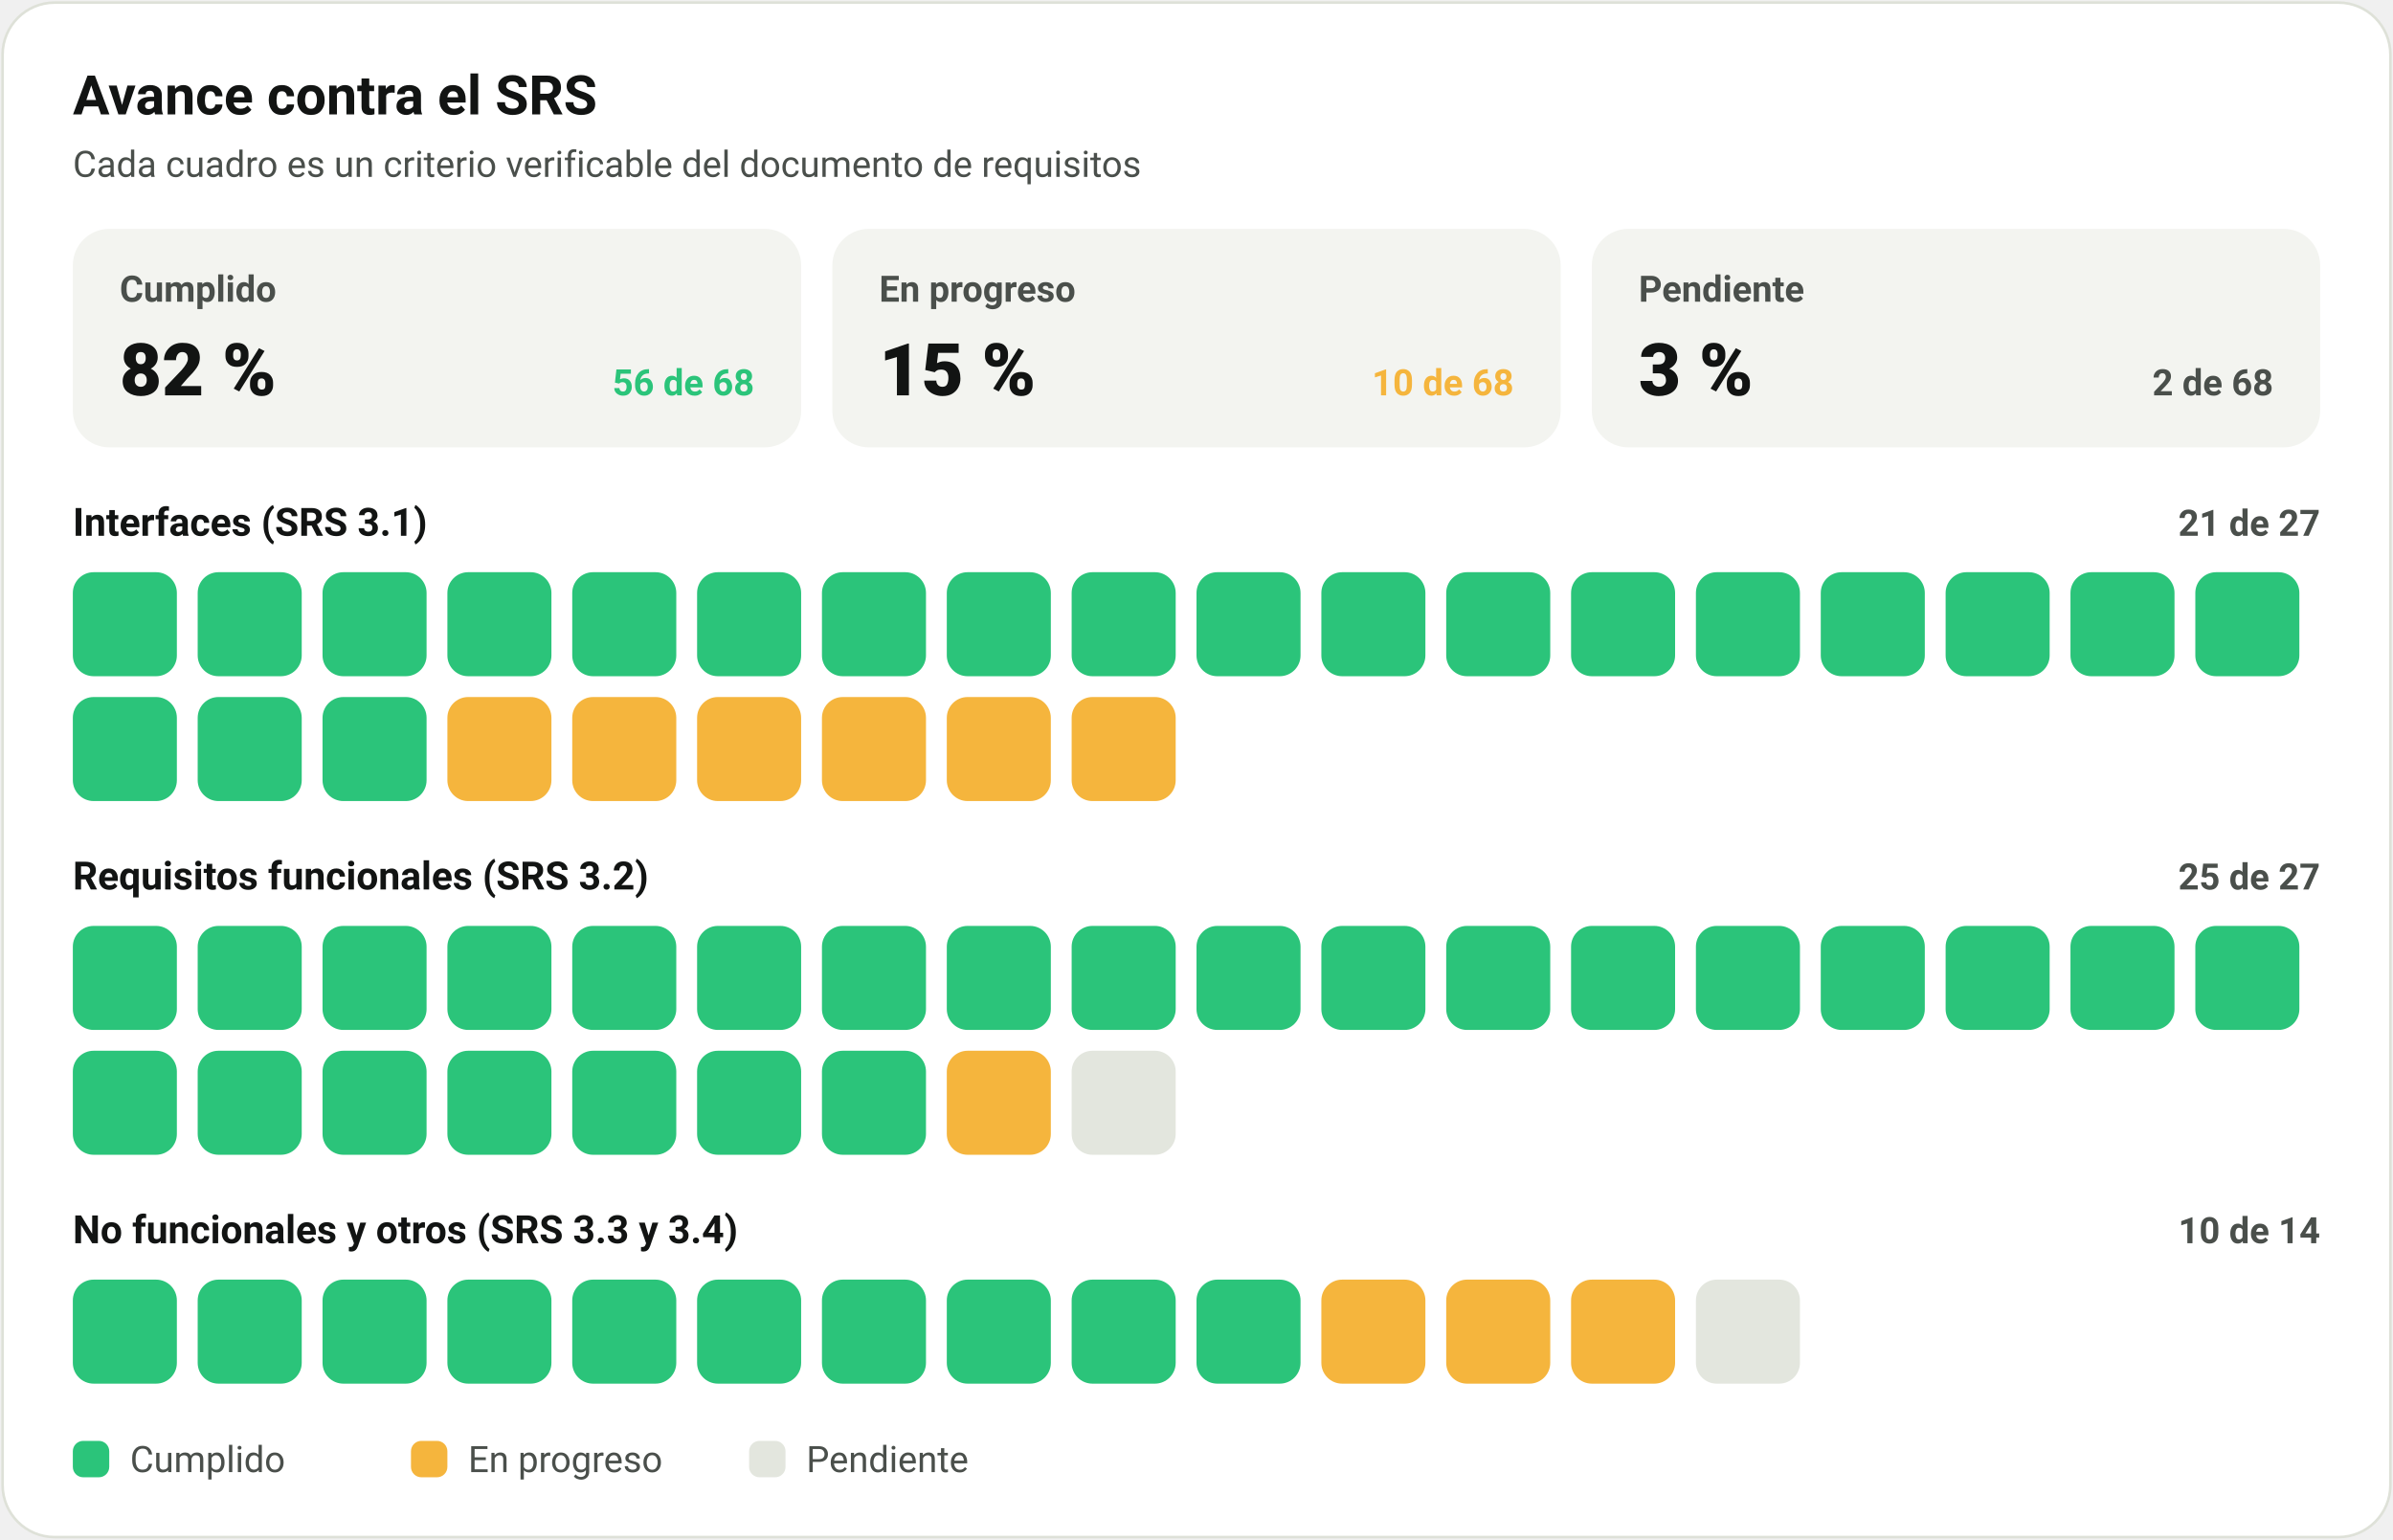
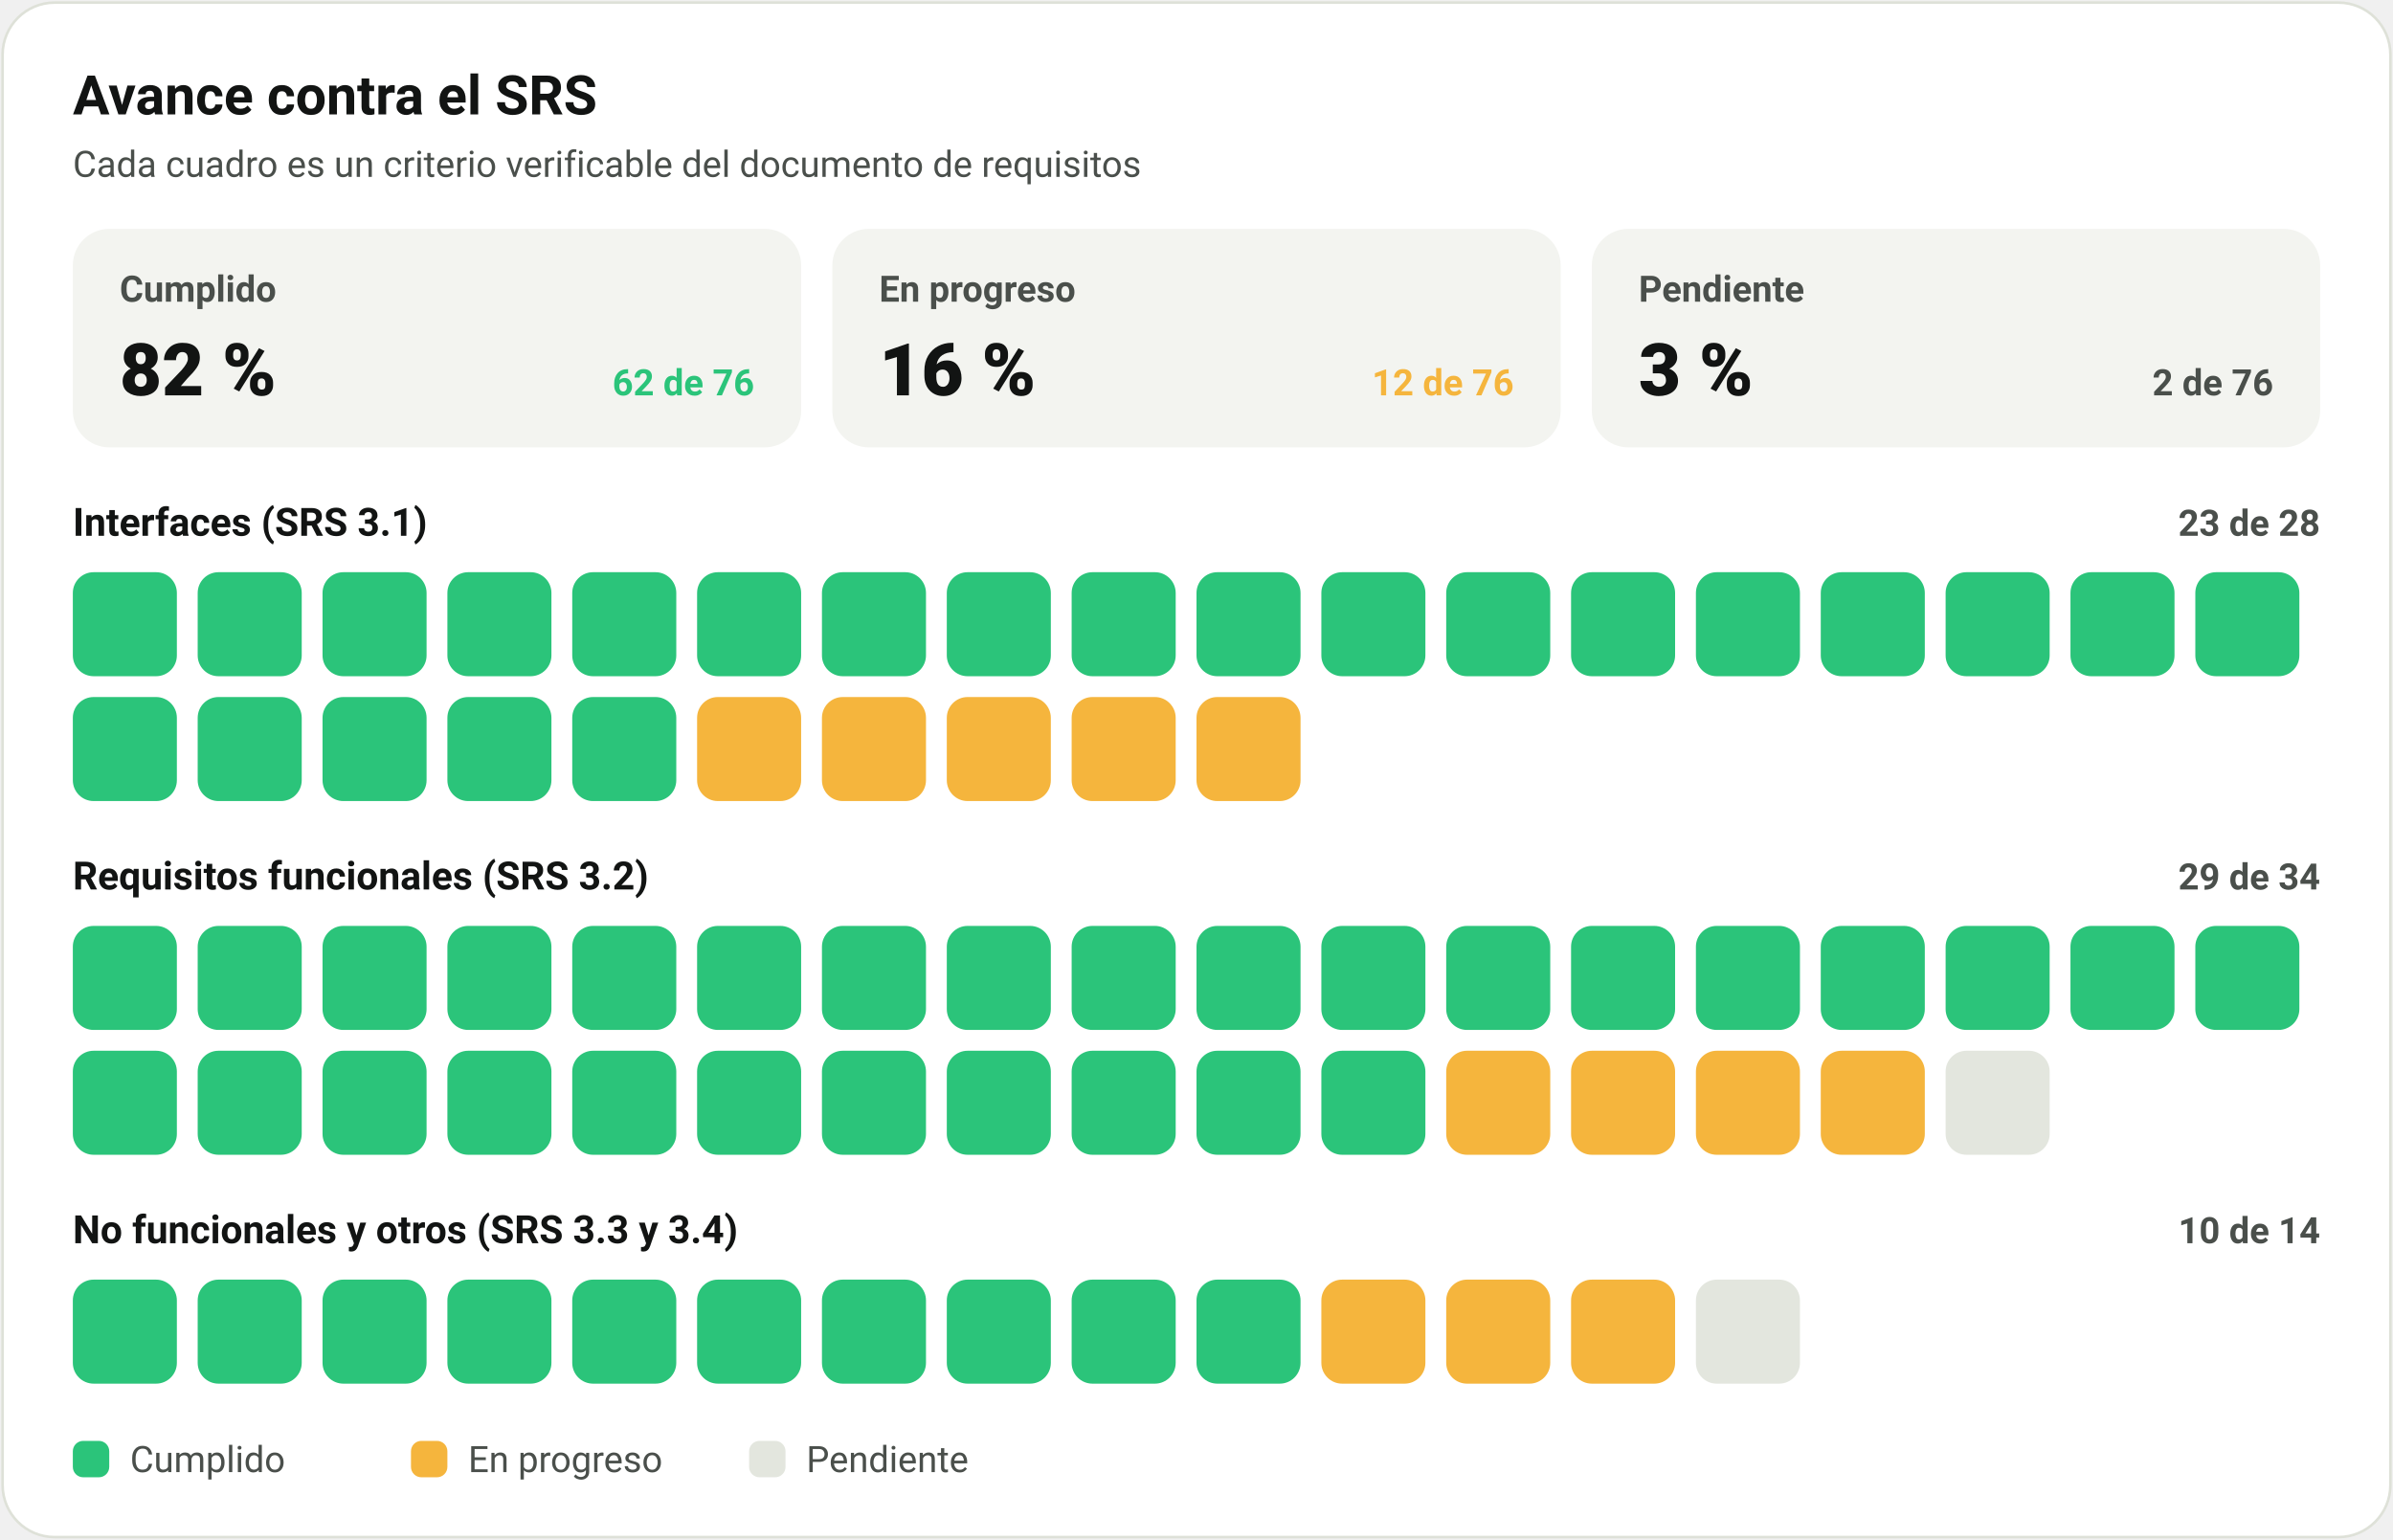
- <svg xmlns="http://www.w3.org/2000/svg" width="920" height="592" viewBox="0 0 920 592" role="img" aria-label="Avance contra el SRS: 56 de 68 criterios cumplidos" font-family="-apple-system,BlinkMacSystemFont,'Segoe UI',Roboto,Helvetica,Arial,sans-serif">
+ <svg xmlns="http://www.w3.org/2000/svg" width="920" height="592" viewBox="0 0 920 592" role="img" aria-label="Avance contra el SRS: 62 de 76 criterios cumplidos" font-family="-apple-system,BlinkMacSystemFont,'Segoe UI',Roboto,Helvetica,Arial,sans-serif">
  <rect x="1" y="1" width="918" height="590" rx="20" fill="#FFFFFF" stroke="#DEE1D8" />
  <text x="28" y="44" fill="#121413" font-size="21" font-weight="700" text-anchor="start">Avance contra el SRS</text>
  <text x="28" y="68" fill="#4A4F4B" font-size="14" font-weight="400" text-anchor="start">Cada cuadro es un criterio verificable del documento de requisitos</text>
  <rect x="28.0" y="88" width="280.0" height="84" rx="14" fill="#F3F4F0" />
  <text x="46.0" y="116" fill="#4A4F4B" font-size="14" font-weight="600" text-anchor="start">Cumplido</text>
  <text x="46.0" y="152" fill="#121413" font-size="28" font-weight="800" text-anchor="start">82 %</text>
-   <text x="290.0" y="152" fill="#2BC47A" font-size="14" font-weight="700" text-anchor="end">56 de 68</text>
+   <text x="290.0" y="152" fill="#2BC47A" font-size="14" font-weight="700" text-anchor="end">62 de 76</text>
  <rect x="320.0" y="88" width="280.0" height="84" rx="14" fill="#F3F4F0" />
  <text x="338.0" y="116" fill="#4A4F4B" font-size="14" font-weight="600" text-anchor="start">En progreso</text>
-   <text x="338.0" y="152" fill="#121413" font-size="28" font-weight="800" text-anchor="start">15 %</text>
-   <text x="582.0" y="152" fill="#F5B53D" font-size="14" font-weight="700" text-anchor="end">10 de 68</text>
+   <text x="338.0" y="152" fill="#121413" font-size="28" font-weight="800" text-anchor="start">16 %</text>
+   <text x="582.0" y="152" fill="#F5B53D" font-size="14" font-weight="700" text-anchor="end">12 de 76</text>
  <rect x="612.0" y="88" width="280.0" height="84" rx="14" fill="#F3F4F0" />
  <text x="630.0" y="116" fill="#4A4F4B" font-size="14" font-weight="600" text-anchor="start">Pendiente</text>
  <text x="630.0" y="152" fill="#121413" font-size="28" font-weight="800" text-anchor="start">3 %</text>
-   <text x="874.0" y="152" fill="#4A4F4B" font-size="14" font-weight="700" text-anchor="end">2 de 68</text>
+   <text x="874.0" y="152" fill="#4A4F4B" font-size="14" font-weight="700" text-anchor="end">2 de 76</text>
  <text x="28" y="206" fill="#121413" font-size="15" font-weight="700" text-anchor="start">Interfaces (SRS 3.1)</text>
-   <text x="892" y="206" fill="#4A4F4B" font-size="14" font-weight="600" text-anchor="end">21 de 27</text>
+   <text x="892" y="206" fill="#4A4F4B" font-size="14" font-weight="600" text-anchor="end">23 de 28</text>
  <rect x="28" y="220" width="40" height="40" rx="8" fill="#2BC47A" />
  <rect x="76" y="220" width="40" height="40" rx="8" fill="#2BC47A" />
  <rect x="124" y="220" width="40" height="40" rx="8" fill="#2BC47A" />
  <rect x="172" y="220" width="40" height="40" rx="8" fill="#2BC47A" />
  <rect x="220" y="220" width="40" height="40" rx="8" fill="#2BC47A" />
  <rect x="268" y="220" width="40" height="40" rx="8" fill="#2BC47A" />
  <rect x="316" y="220" width="40" height="40" rx="8" fill="#2BC47A" />
  <rect x="364" y="220" width="40" height="40" rx="8" fill="#2BC47A" />
  <rect x="412" y="220" width="40" height="40" rx="8" fill="#2BC47A" />
  <rect x="460" y="220" width="40" height="40" rx="8" fill="#2BC47A" />
  <rect x="508" y="220" width="40" height="40" rx="8" fill="#2BC47A" />
  <rect x="556" y="220" width="40" height="40" rx="8" fill="#2BC47A" />
  <rect x="604" y="220" width="40" height="40" rx="8" fill="#2BC47A" />
  <rect x="652" y="220" width="40" height="40" rx="8" fill="#2BC47A" />
  <rect x="700" y="220" width="40" height="40" rx="8" fill="#2BC47A" />
  <rect x="748" y="220" width="40" height="40" rx="8" fill="#2BC47A" />
  <rect x="796" y="220" width="40" height="40" rx="8" fill="#2BC47A" />
  <rect x="844" y="220" width="40" height="40" rx="8" fill="#2BC47A" />
  <rect x="28" y="268" width="40" height="40" rx="8" fill="#2BC47A" />
  <rect x="76" y="268" width="40" height="40" rx="8" fill="#2BC47A" />
  <rect x="124" y="268" width="40" height="40" rx="8" fill="#2BC47A" />
-   <rect x="172" y="268" width="40" height="40" rx="8" fill="#F5B53D" />
-   <rect x="220" y="268" width="40" height="40" rx="8" fill="#F5B53D" />
+   <rect x="172" y="268" width="40" height="40" rx="8" fill="#2BC47A" />
+   <rect x="220" y="268" width="40" height="40" rx="8" fill="#2BC47A" />
  <rect x="268" y="268" width="40" height="40" rx="8" fill="#F5B53D" />
  <rect x="316" y="268" width="40" height="40" rx="8" fill="#F5B53D" />
  <rect x="364" y="268" width="40" height="40" rx="8" fill="#F5B53D" />
  <rect x="412" y="268" width="40" height="40" rx="8" fill="#F5B53D" />
+   <rect x="460" y="268" width="40" height="40" rx="8" fill="#F5B53D" />
  <text x="28" y="342" fill="#121413" font-size="15" font-weight="700" text-anchor="start">Requisitos funcionales (SRS 3.2)</text>
-   <text x="892" y="342" fill="#4A4F4B" font-size="14" font-weight="600" text-anchor="end">25 de 27</text>
+   <text x="892" y="342" fill="#4A4F4B" font-size="14" font-weight="600" text-anchor="end">29 de 34</text>
  <rect x="28" y="356" width="40" height="40" rx="8" fill="#2BC47A" />
  <rect x="76" y="356" width="40" height="40" rx="8" fill="#2BC47A" />
  <rect x="124" y="356" width="40" height="40" rx="8" fill="#2BC47A" />
  <rect x="172" y="356" width="40" height="40" rx="8" fill="#2BC47A" />
  <rect x="220" y="356" width="40" height="40" rx="8" fill="#2BC47A" />
  <rect x="268" y="356" width="40" height="40" rx="8" fill="#2BC47A" />
  <rect x="316" y="356" width="40" height="40" rx="8" fill="#2BC47A" />
  <rect x="364" y="356" width="40" height="40" rx="8" fill="#2BC47A" />
  <rect x="412" y="356" width="40" height="40" rx="8" fill="#2BC47A" />
  <rect x="460" y="356" width="40" height="40" rx="8" fill="#2BC47A" />
  <rect x="508" y="356" width="40" height="40" rx="8" fill="#2BC47A" />
  <rect x="556" y="356" width="40" height="40" rx="8" fill="#2BC47A" />
  <rect x="604" y="356" width="40" height="40" rx="8" fill="#2BC47A" />
  <rect x="652" y="356" width="40" height="40" rx="8" fill="#2BC47A" />
  <rect x="700" y="356" width="40" height="40" rx="8" fill="#2BC47A" />
  <rect x="748" y="356" width="40" height="40" rx="8" fill="#2BC47A" />
  <rect x="796" y="356" width="40" height="40" rx="8" fill="#2BC47A" />
  <rect x="844" y="356" width="40" height="40" rx="8" fill="#2BC47A" />
  <rect x="28" y="404" width="40" height="40" rx="8" fill="#2BC47A" />
  <rect x="76" y="404" width="40" height="40" rx="8" fill="#2BC47A" />
  <rect x="124" y="404" width="40" height="40" rx="8" fill="#2BC47A" />
  <rect x="172" y="404" width="40" height="40" rx="8" fill="#2BC47A" />
  <rect x="220" y="404" width="40" height="40" rx="8" fill="#2BC47A" />
  <rect x="268" y="404" width="40" height="40" rx="8" fill="#2BC47A" />
  <rect x="316" y="404" width="40" height="40" rx="8" fill="#2BC47A" />
-   <rect x="364" y="404" width="40" height="40" rx="8" fill="#F5B53D" />
-   <rect x="412" y="404" width="40" height="40" rx="8" fill="#E3E6DE" />
+   <rect x="364" y="404" width="40" height="40" rx="8" fill="#2BC47A" />
+   <rect x="412" y="404" width="40" height="40" rx="8" fill="#2BC47A" />
+   <rect x="460" y="404" width="40" height="40" rx="8" fill="#2BC47A" />
+   <rect x="508" y="404" width="40" height="40" rx="8" fill="#2BC47A" />
+   <rect x="556" y="404" width="40" height="40" rx="8" fill="#F5B53D" />
+   <rect x="604" y="404" width="40" height="40" rx="8" fill="#F5B53D" />
+   <rect x="652" y="404" width="40" height="40" rx="8" fill="#F5B53D" />
+   <rect x="700" y="404" width="40" height="40" rx="8" fill="#F5B53D" />
+   <rect x="748" y="404" width="40" height="40" rx="8" fill="#E3E6DE" />
  <text x="28" y="478" fill="#121413" font-size="15" font-weight="700" text-anchor="start">No funcionales y otros (SRS 3.3 y 3.4)</text>
  <text x="892" y="478" fill="#4A4F4B" font-size="14" font-weight="600" text-anchor="end">10 de 14</text>
  <rect x="28" y="492" width="40" height="40" rx="8" fill="#2BC47A" />
  <rect x="76" y="492" width="40" height="40" rx="8" fill="#2BC47A" />
  <rect x="124" y="492" width="40" height="40" rx="8" fill="#2BC47A" />
  <rect x="172" y="492" width="40" height="40" rx="8" fill="#2BC47A" />
  <rect x="220" y="492" width="40" height="40" rx="8" fill="#2BC47A" />
  <rect x="268" y="492" width="40" height="40" rx="8" fill="#2BC47A" />
  <rect x="316" y="492" width="40" height="40" rx="8" fill="#2BC47A" />
  <rect x="364" y="492" width="40" height="40" rx="8" fill="#2BC47A" />
  <rect x="412" y="492" width="40" height="40" rx="8" fill="#2BC47A" />
  <rect x="460" y="492" width="40" height="40" rx="8" fill="#2BC47A" />
  <rect x="508" y="492" width="40" height="40" rx="8" fill="#F5B53D" />
  <rect x="556" y="492" width="40" height="40" rx="8" fill="#F5B53D" />
  <rect x="604" y="492" width="40" height="40" rx="8" fill="#F5B53D" />
  <rect x="652" y="492" width="40" height="40" rx="8" fill="#E3E6DE" />
  <rect x="28" y="554" width="14" height="14" rx="4" fill="#2BC47A" />
  <text x="50" y="566" fill="#4A4F4B" font-size="14" font-weight="400" text-anchor="start">Cumplido</text>
  <rect x="158" y="554" width="14" height="14" rx="4" fill="#F5B53D" />
  <text x="180" y="566" fill="#4A4F4B" font-size="14" font-weight="400" text-anchor="start">En progreso</text>
  <rect x="288" y="554" width="14" height="14" rx="4" fill="#E3E6DE" />
  <text x="310" y="566" fill="#4A4F4B" font-size="14" font-weight="400" text-anchor="start">Pendiente</text>
</svg>
